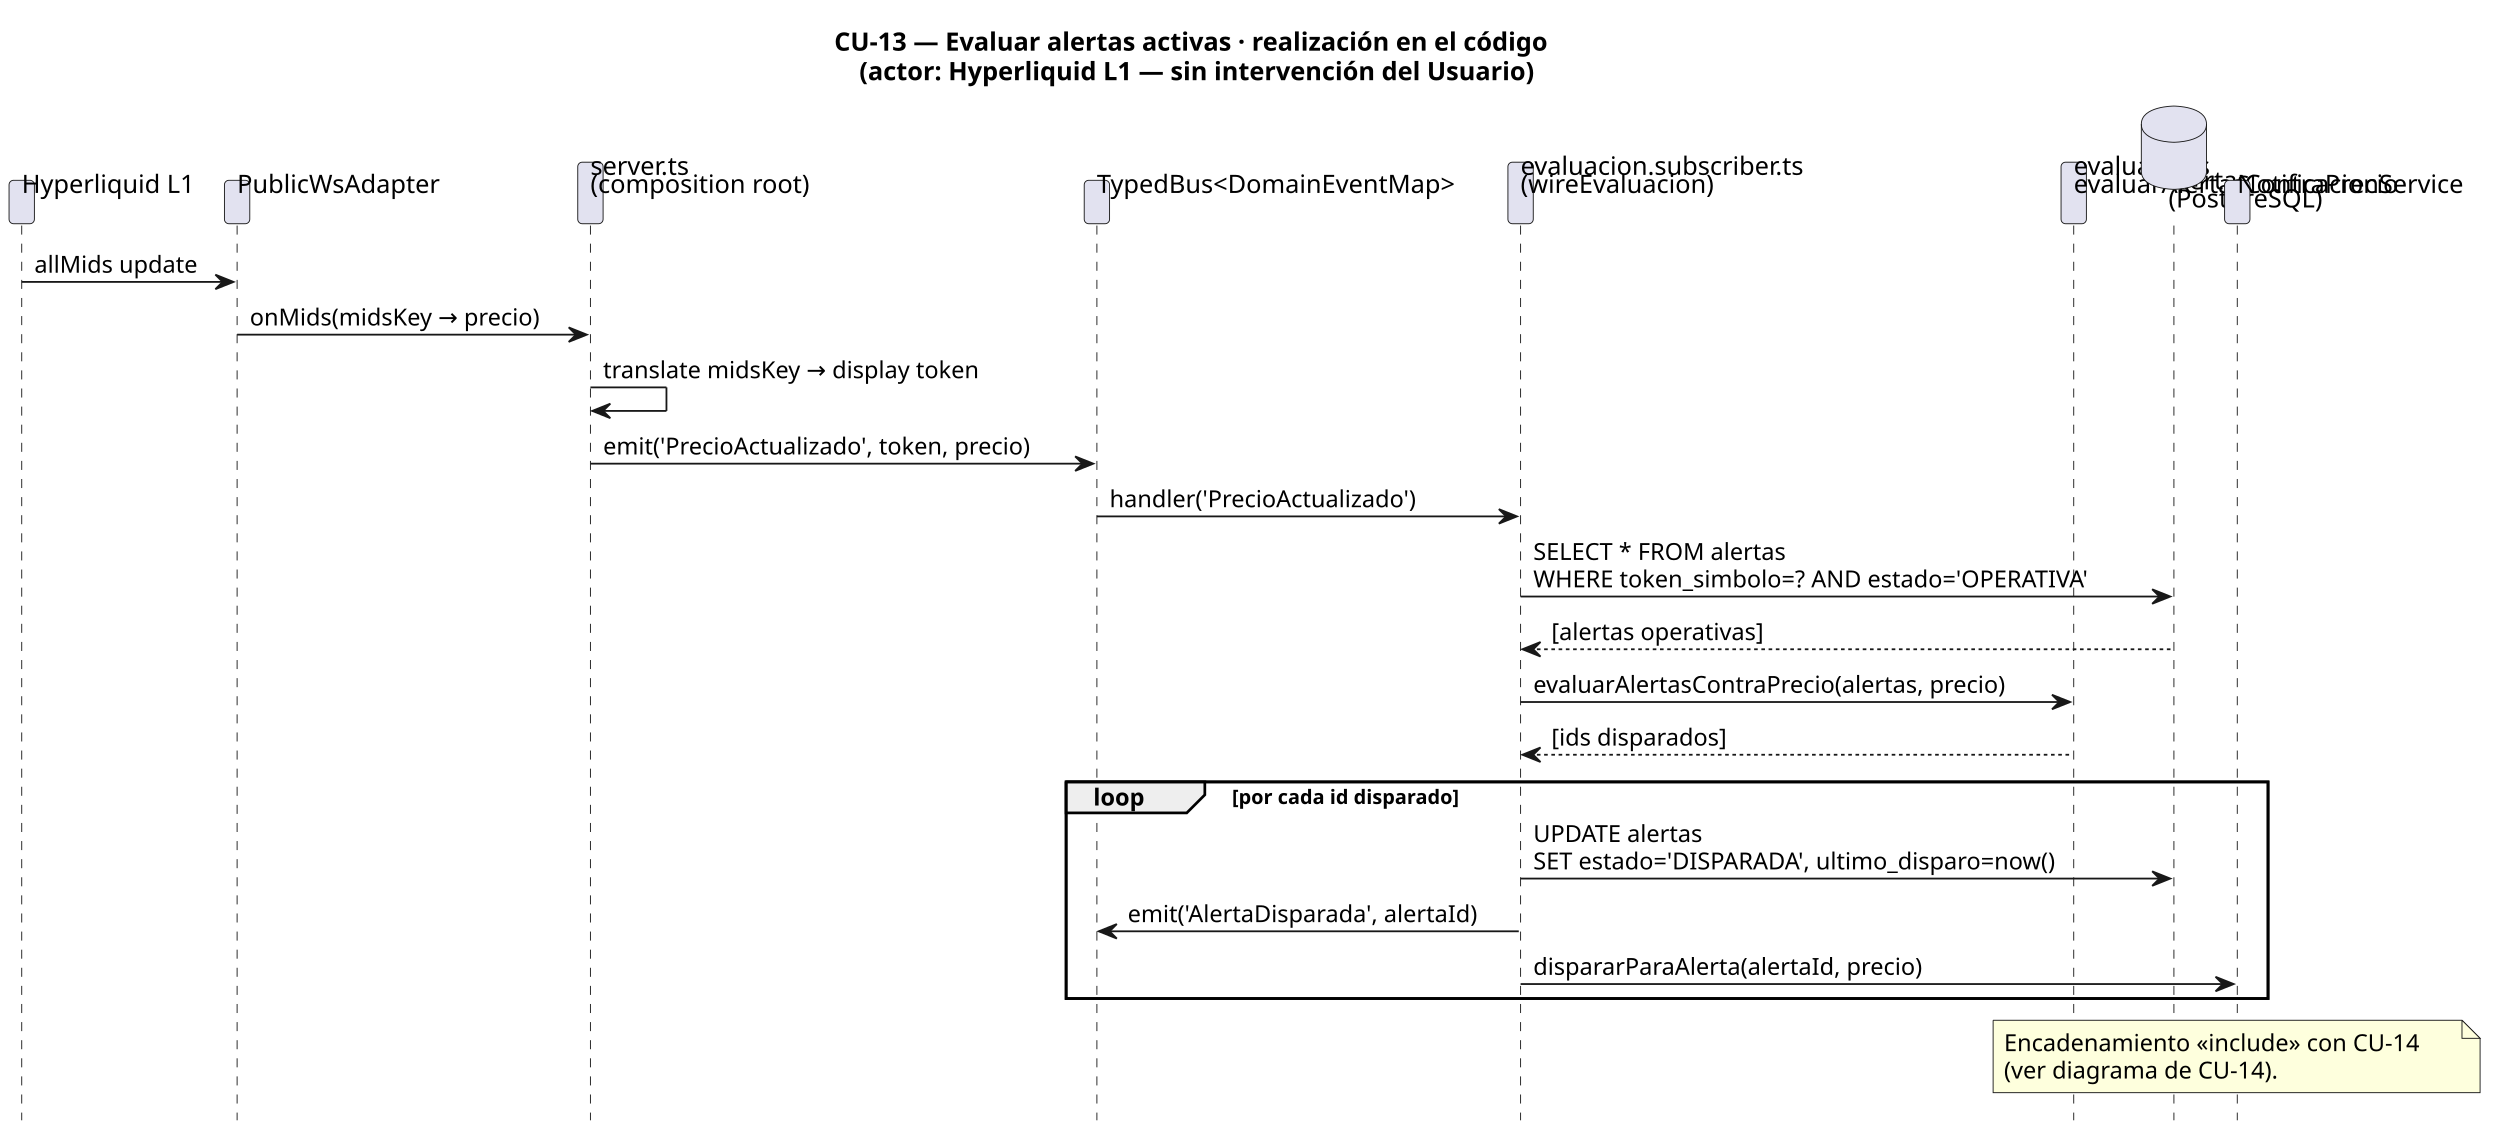
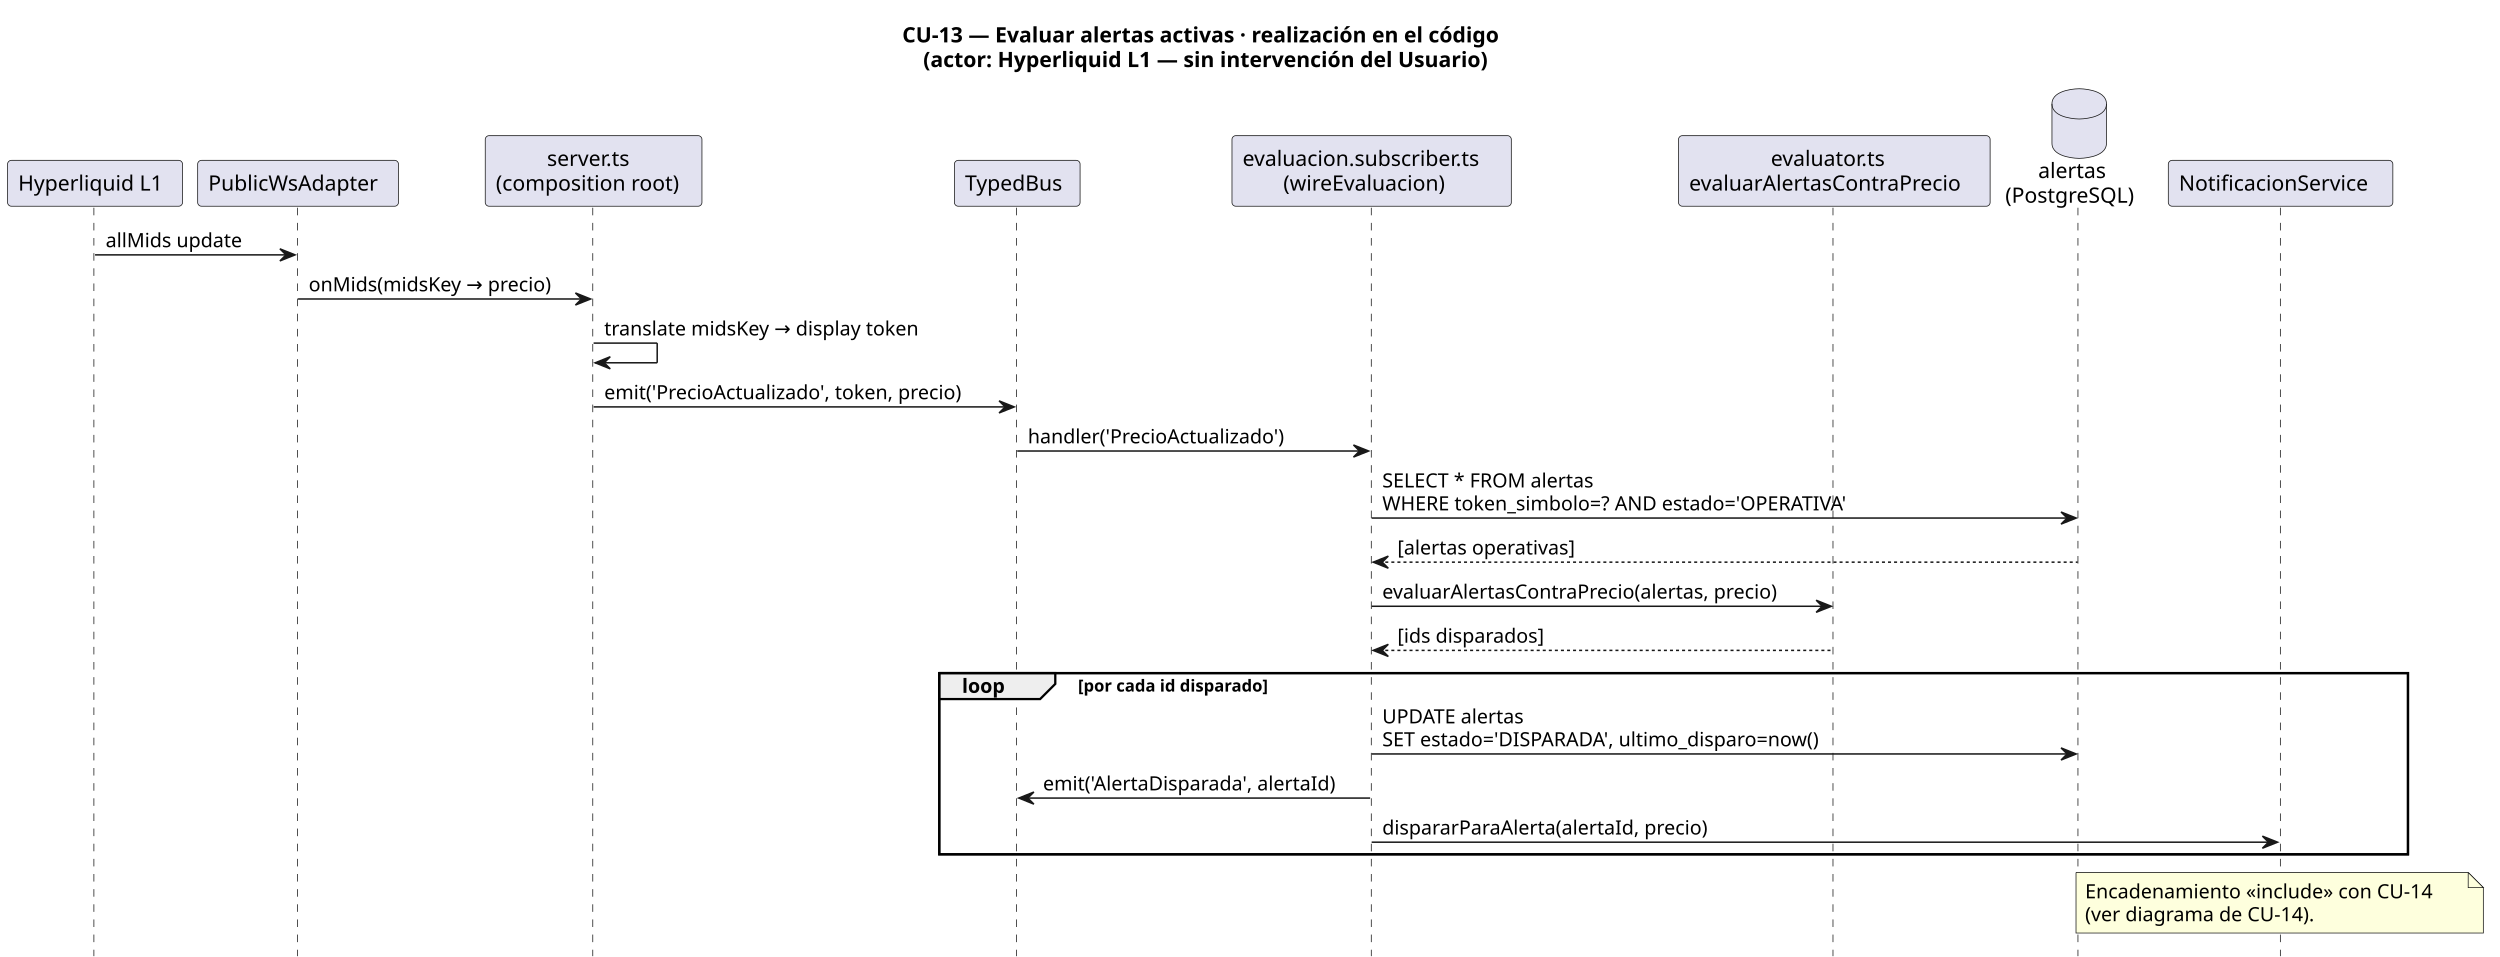
- <svg xmlns="http://www.w3.org/2000/svg" contentStyleType="text/css" data-diagram-type="SEQUENCE" height="619px" preserveAspectRatio="none" style="width:1381px;height:619px;background:#FFFFFF;" version="1.1" viewBox="0 0 1381 619" width="1381px" zoomAndPan="magnify">
+ <svg xmlns="http://www.w3.org/2000/svg" contentStyleType="text/css" data-diagram-type="SEQUENCE" height="632px" preserveAspectRatio="none" style="width:1651px;height:632px;background:#FFFFFF;" version="1.1" viewBox="0 0 1651 632" width="1651px" zoomAndPan="magnify">
  <defs />
  <g>
    <g class="title" data-source-line="5">
-       <text fill="#000000" font-family="sans-serif" font-size="14" font-weight="700" lengthAdjust="spacing" textLength="452.491" x="460.832" y="27.995">CU-13 — Evaluar alertas activas · realización en el código</text>
-       <text fill="#000000" font-family="sans-serif" font-size="14" font-weight="700" lengthAdjust="spacing" textLength="424.785" x="474.685" y="44.292">(actor: Hyperliquid L1 — sin intervención del Usuario)</text>
+       <text fill="#000000" font-family="sans-serif" font-size="14" font-weight="700" lengthAdjust="spacing" textLength="452.491" x="595.832" y="27.995">CU-13 — Evaluar alertas activas · realización en el código</text>
+       <text fill="#000000" font-family="sans-serif" font-size="14" font-weight="700" lengthAdjust="spacing" textLength="424.785" x="609.685" y="44.292">(actor: Hyperliquid L1 — sin intervención del Usuario)</text>
    </g>
-     <rect fill="none" height="119.664" style="stroke:#000000;stroke-width:1.5;" width="663.946" x="588.923" y="431.922" />
+     <rect fill="none" height="119.664" style="stroke:#000000;stroke-width:1.5;" width="969.941" x="620.289" y="444.516" />
    <g class="participant-lifeline" data-entity-uid="part1" data-qualified-name="L1" data-source-line="7" id="part1-lifeline">
      <g>
-         <rect fill="#000000" fill-opacity="0" height="494.258" width="8" x="8" y="124.594" />
-         <line style="stroke:#181818;stroke-width:0.5;stroke-dasharray:5,5;" x1="12" x2="12" y1="124.594" y2="618.852" />
+         <rect fill="#000000" fill-opacity="0" height="494.258" width="8" x="58.77" y="137.188" />
+         <line style="stroke:#181818;stroke-width:0.5;stroke-dasharray:5,5;" x1="62" x2="62" y1="137.188" y2="631.445" />
      </g>
    </g>
    <g class="participant-lifeline" data-entity-uid="part2" data-qualified-name="Adapter" data-source-line="8" id="part2-lifeline">
      <g>
-         <rect fill="#000000" fill-opacity="0" height="494.258" width="8" x="126.98" y="124.594" />
-         <line style="stroke:#181818;stroke-width:0.5;stroke-dasharray:5,5;" x1="130.98" x2="130.98" y1="124.594" y2="618.852" />
+         <rect fill="#000000" fill-opacity="0" height="494.258" width="8" x="192.843" y="137.188" />
+         <line style="stroke:#181818;stroke-width:0.5;stroke-dasharray:5,5;" x1="196.541" x2="196.541" y1="137.188" y2="631.445" />
      </g>
    </g>
    <g class="participant-lifeline" data-entity-uid="part3" data-qualified-name="Boot" data-source-line="9" id="part3-lifeline">
      <g>
-         <rect fill="#000000" fill-opacity="0" height="494.258" width="8" x="322.151" y="124.594" />
-         <line style="stroke:#181818;stroke-width:0.5;stroke-dasharray:5,5;" x1="326.151" x2="326.151" y1="124.594" y2="618.852" />
+         <rect fill="#000000" fill-opacity="0" height="494.258" width="8" x="388.014" y="137.188" />
+         <line style="stroke:#181818;stroke-width:0.5;stroke-dasharray:5,5;" x1="391.462" x2="391.462" y1="137.188" y2="631.445" />
      </g>
    </g>
    <g class="participant-lifeline" data-entity-uid="part4" data-qualified-name="Bus" data-source-line="10" id="part4-lifeline">
      <g>
-         <rect fill="#000000" fill-opacity="0" height="494.258" width="8" x="601.923" y="124.594" />
-         <line style="stroke:#181818;stroke-width:0.5;stroke-dasharray:5,5;" x1="605.923" x2="605.923" y1="124.594" y2="618.852" />
+         <rect fill="#000000" fill-opacity="0" height="494.258" width="8" x="667.786" y="137.188" />
+         <line style="stroke:#181818;stroke-width:0.5;stroke-dasharray:5,5;" x1="671.289" x2="671.289" y1="137.188" y2="631.445" />
      </g>
    </g>
    <g class="participant-lifeline" data-entity-uid="part5" data-qualified-name="Sub" data-source-line="11" id="part5-lifeline">
      <g>
-         <rect fill="#000000" fill-opacity="0" height="494.258" width="8" x="835.974" y="124.594" />
-         <line style="stroke:#181818;stroke-width:0.5;stroke-dasharray:5,5;" x1="839.974" x2="839.974" y1="124.594" y2="618.852" />
+         <rect fill="#000000" fill-opacity="0" height="494.258" width="8" x="901.836" y="137.188" />
+         <line style="stroke:#181818;stroke-width:0.5;stroke-dasharray:5,5;" x1="905.599" x2="905.599" y1="137.188" y2="631.445" />
      </g>
    </g>
    <g class="participant-lifeline" data-entity-uid="part6" data-qualified-name="Eval" data-source-line="12" id="part6-lifeline">
      <g>
-         <rect fill="#000000" fill-opacity="0" height="494.258" width="8" x="1141.524" y="124.594" />
-         <line style="stroke:#181818;stroke-width:0.5;stroke-dasharray:5,5;" x1="1145.524" x2="1145.524" y1="124.594" y2="618.852" />
+         <rect fill="#000000" fill-opacity="0" height="494.258" width="8" x="1207.387" y="137.188" />
+         <line style="stroke:#181818;stroke-width:0.5;stroke-dasharray:5,5;" x1="1210.499" x2="1210.499" y1="137.188" y2="631.445" />
      </g>
    </g>
    <g class="participant-lifeline" data-entity-uid="part7" data-qualified-name="DB" data-source-line="13" id="part7-lifeline">
      <g>
-         <rect fill="#000000" fill-opacity="0" height="494.258" width="8" x="1196.869" y="124.594" />
-         <line style="stroke:#181818;stroke-width:0.5;stroke-dasharray:5,5;" x1="1200.869" x2="1200.869" y1="124.594" y2="618.852" />
+         <rect fill="#000000" fill-opacity="0" height="494.258" width="8" x="1369.113" y="137.188" />
+         <line style="stroke:#181818;stroke-width:0.5;stroke-dasharray:5,5;" x1="1372.274" x2="1372.274" y1="137.188" y2="631.445" />
      </g>
    </g>
    <g class="participant-lifeline" data-entity-uid="part8" data-qualified-name="Notif" data-source-line="14" id="part8-lifeline">
      <g>
-         <rect fill="#000000" fill-opacity="0" height="494.258" width="8" x="1231.869" y="124.594" />
-         <line style="stroke:#181818;stroke-width:0.5;stroke-dasharray:5,5;" x1="1235.869" x2="1235.869" y1="124.594" y2="618.852" />
+         <rect fill="#000000" fill-opacity="0" height="494.258" width="8" x="1502.09" y="137.188" />
+         <line style="stroke:#181818;stroke-width:0.5;stroke-dasharray:5,5;" x1="1505.951" x2="1505.951" y1="137.188" y2="631.445" />
      </g>
    </g>
    <g class="participant participant-head" data-entity-uid="part1" data-qualified-name="L1" data-source-line="7" id="part1-head">
-       <rect fill="#E2E2F0" height="24" rx="2.5" ry="2.5" style="stroke:#181818;stroke-width:0.5;" width="14" x="5" y="99.594" />
-       <text fill="#000000" font-family="sans-serif" font-size="14" lengthAdjust="spacing" textLength="0" x="12" y="106.594">Hyperliquid L1</text>
+       <rect fill="#E2E2F0" height="30.297" rx="2.5" ry="2.5" style="stroke:#181818;stroke-width:0.5;" width="115.541" x="5" y="105.891" />
+       <text fill="#000000" font-family="sans-serif" font-size="14" lengthAdjust="spacing" textLength="101.541" x="12" y="125.886">Hyperliquid L1</text>
    </g>
    <g class="participant participant-head" data-entity-uid="part2" data-qualified-name="Adapter" data-source-line="8" id="part2-head">
-       <rect fill="#E2E2F0" height="24" rx="2.5" ry="2.5" style="stroke:#181818;stroke-width:0.5;" width="14" x="123.98" y="99.594" />
-       <text fill="#000000" font-family="sans-serif" font-size="14" lengthAdjust="spacing" textLength="0" x="130.98" y="106.594">PublicWsAdapter</text>
+       <rect fill="#E2E2F0" height="30.297" rx="2.5" ry="2.5" style="stroke:#181818;stroke-width:0.5;" width="132.603" x="130.541" y="105.891" />
+       <text fill="#000000" font-family="sans-serif" font-size="14" lengthAdjust="spacing" textLength="118.603" x="137.541" y="125.886">PublicWsAdapter</text>
    </g>
    <g class="participant participant-head" data-entity-uid="part3" data-qualified-name="Boot" data-source-line="9" id="part3-head">
-       <rect fill="#E2E2F0" height="34" rx="2.5" ry="2.5" style="stroke:#181818;stroke-width:0.5;" width="14" x="319.151" y="89.594" />
-       <text fill="#000000" font-family="sans-serif" font-size="14" lengthAdjust="spacing" textLength="0" x="326.151" y="96.594">server.ts</text>
-       <text fill="#000000" font-family="sans-serif" font-size="14" lengthAdjust="spacing" textLength="0" x="326.151" y="106.594">(composition root)</text>
+       <rect fill="#E2E2F0" height="46.594" rx="2.5" ry="2.5" style="stroke:#181818;stroke-width:0.5;" width="143.103" x="320.462" y="89.594" />
+       <text fill="#000000" font-family="sans-serif" font-size="14" lengthAdjust="spacing" textLength="61.551" x="361.238" y="109.589">server.ts</text>
+       <text fill="#000000" font-family="sans-serif" font-size="14" lengthAdjust="spacing" textLength="129.103" x="327.462" y="125.886">(composition root)</text>
    </g>
    <g class="participant participant-head" data-entity-uid="part4" data-qualified-name="Bus" data-source-line="10" id="part4-head">
-       <rect fill="#E2E2F0" height="24" rx="2.5" ry="2.5" style="stroke:#181818;stroke-width:0.5;" width="14" x="598.923" y="99.594" />
-       <text fill="#000000" font-family="sans-serif" font-size="14" lengthAdjust="spacing" textLength="0" x="605.923" y="106.594">TypedBus&lt;DomainEventMap&gt;</text>
+       <rect fill="#E2E2F0" height="30.297" rx="2.5" ry="2.5" style="stroke:#181818;stroke-width:0.5;" width="82.995" x="630.289" y="105.891" />
+       <text fill="#000000" font-family="sans-serif" font-size="14" lengthAdjust="spacing" textLength="68.995" x="637.289" y="125.886">TypedBus</text>
    </g>
    <g class="participant participant-head" data-entity-uid="part5" data-qualified-name="Sub" data-source-line="11" id="part5-head">
-       <rect fill="#E2E2F0" height="34" rx="2.5" ry="2.5" style="stroke:#181818;stroke-width:0.5;" width="14" x="832.974" y="89.594" />
-       <text fill="#000000" font-family="sans-serif" font-size="14" lengthAdjust="spacing" textLength="0" x="839.974" y="96.594">evaluacion.subscriber.ts</text>
-       <text fill="#000000" font-family="sans-serif" font-size="14" lengthAdjust="spacing" textLength="0" x="839.974" y="106.594">(wireEvaluacion)</text>
+       <rect fill="#E2E2F0" height="46.594" rx="2.5" ry="2.5" style="stroke:#181818;stroke-width:0.5;" width="184.475" x="813.599" y="89.594" />
+       <text fill="#000000" font-family="sans-serif" font-size="14" lengthAdjust="spacing" textLength="170.475" x="820.599" y="109.589">evaluacion.subscriber.ts</text>
+       <text fill="#000000" font-family="sans-serif" font-size="14" lengthAdjust="spacing" textLength="116.71" x="847.481" y="125.886">(wireEvaluacion)</text>
    </g>
    <g class="participant participant-head" data-entity-uid="part6" data-qualified-name="Eval" data-source-line="12" id="part6-head">
-       <rect fill="#E2E2F0" height="34" rx="2.5" ry="2.5" style="stroke:#181818;stroke-width:0.5;" width="14" x="1138.524" y="89.594" />
-       <text fill="#000000" font-family="sans-serif" font-size="14" lengthAdjust="spacing" textLength="0" x="1145.524" y="96.594">evaluator.ts</text>
-       <text fill="#000000" font-family="sans-serif" font-size="14" lengthAdjust="spacing" textLength="0" x="1145.524" y="106.594">evaluarAlertasContraPrecio</text>
+       <rect fill="#E2E2F0" height="46.594" rx="2.5" ry="2.5" style="stroke:#181818;stroke-width:0.5;" width="205.775" x="1108.499" y="89.594" />
+       <text fill="#000000" font-family="sans-serif" font-size="14" lengthAdjust="spacing" textLength="83.863" x="1169.455" y="109.589">evaluator.ts</text>
+       <text fill="#000000" font-family="sans-serif" font-size="14" lengthAdjust="spacing" textLength="191.775" x="1115.499" y="125.886">evaluarAlertasContraPrecio</text>
    </g>
    <g class="participant participant-head" data-entity-uid="part7" data-qualified-name="DB" data-source-line="13" id="part7-head">
-       <text fill="#000000" font-family="sans-serif" font-size="14" lengthAdjust="spacing" textLength="0" x="1197.869" y="104.594">alertas</text>
-       <text fill="#000000" font-family="sans-serif" font-size="14" lengthAdjust="spacing" textLength="0" x="1197.869" y="114.594">(PostgreSQL)</text>
-       <path d="M1182.869,68.594 C1182.869,58.594 1200.869,58.594 1200.869,58.594 C1200.869,58.594 1218.869,58.594 1218.869,68.594 L1218.869,94.594 C1218.869,104.594 1200.869,104.594 1200.869,104.594 C1200.869,104.594 1182.869,104.594 1182.869,94.594 L1182.869,68.594" fill="#E2E2F0" style="stroke:#181818;stroke-width:0.5;" />
-       <path d="M1182.869,68.594 C1182.869,78.594 1200.869,78.594 1200.869,78.594 C1200.869,78.594 1218.869,78.594 1218.869,68.594" fill="none" style="stroke:#181818;stroke-width:0.5;" />
+       <text fill="#000000" font-family="sans-serif" font-size="14" lengthAdjust="spacing" textLength="48.2" x="1346.013" y="117.589">alertas</text>
+       <text fill="#000000" font-family="sans-serif" font-size="14" lengthAdjust="spacing" textLength="91.677" x="1324.274" y="133.886">(PostgreSQL)</text>
+       <path d="M1355.113,68.594 C1355.113,58.594 1373.113,58.594 1373.113,58.594 C1373.113,58.594 1391.113,58.594 1391.113,68.594 L1391.113,94.594 C1391.113,104.594 1373.113,104.594 1373.113,104.594 C1373.113,104.594 1355.113,104.594 1355.113,94.594 L1355.113,68.594" fill="#E2E2F0" style="stroke:#181818;stroke-width:0.5;" />
+       <path d="M1355.113,68.594 C1355.113,78.594 1373.113,78.594 1373.113,78.594 C1373.113,78.594 1391.113,78.594 1391.113,68.594" fill="none" style="stroke:#181818;stroke-width:0.5;" />
    </g>
    <g class="participant participant-head" data-entity-uid="part8" data-qualified-name="Notif" data-source-line="14" id="part8-head">
-       <rect fill="#E2E2F0" height="24" rx="2.5" ry="2.5" style="stroke:#181818;stroke-width:0.5;" width="14" x="1228.869" y="99.594" />
-       <text fill="#000000" font-family="sans-serif" font-size="14" lengthAdjust="spacing" textLength="0" x="1235.869" y="106.594">NotificacionService</text>
+       <rect fill="#E2E2F0" height="30.297" rx="2.5" ry="2.5" style="stroke:#181818;stroke-width:0.5;" width="148.278" x="1431.951" y="105.891" />
+       <text fill="#000000" font-family="sans-serif" font-size="14" lengthAdjust="spacing" textLength="134.278" x="1438.951" y="125.886">NotificacionService</text>
    </g>
    <g class="message" data-entity-1="part1" data-entity-2="part2" data-source-line="16" id="msg1">
-       <polygon fill="#181818" points="118.98,151.727,128.98,155.727,118.98,159.727,122.98,155.727" style="stroke:#181818;stroke-width:1;" />
-       <line style="stroke:#181818;stroke-width:1;" x1="12" x2="124.98" y1="155.727" y2="155.727" />
-       <text fill="#000000" font-family="sans-serif" font-size="13" lengthAdjust="spacing" textLength="94.98" x="19" y="150.661">allMids update</text>
+       <polygon fill="#181818" points="184.843,164.32,194.843,168.32,184.843,172.32,188.843,168.32" style="stroke:#181818;stroke-width:1;" />
+       <line style="stroke:#181818;stroke-width:1;" x1="62.77" x2="190.843" y1="168.32" y2="168.32" />
+       <text fill="#000000" font-family="sans-serif" font-size="13" lengthAdjust="spacing" textLength="94.98" x="69.77" y="163.254">allMids update</text>
    </g>
    <g class="message" data-entity-1="part2" data-entity-2="part3" data-source-line="17" id="msg2">
-       <polygon fill="#181818" points="314.151,180.859,324.151,184.859,314.151,188.859,318.151,184.859" style="stroke:#181818;stroke-width:1;" />
-       <line style="stroke:#181818;stroke-width:1;" x1="130.98" x2="320.151" y1="184.859" y2="184.859" />
-       <text fill="#000000" font-family="sans-serif" font-size="13" lengthAdjust="spacing" textLength="171.171" x="137.98" y="179.793">onMids(midsKey → precio)</text>
+       <polygon fill="#181818" points="380.014,193.453,390.014,197.453,380.014,201.453,384.014,197.453" style="stroke:#181818;stroke-width:1;" />
+       <line style="stroke:#181818;stroke-width:1;" x1="196.843" x2="386.014" y1="197.453" y2="197.453" />
+       <text fill="#000000" font-family="sans-serif" font-size="13" lengthAdjust="spacing" textLength="171.171" x="203.843" y="192.387">onMids(midsKey → precio)</text>
    </g>
    <g class="message" data-entity-1="part3" data-entity-2="part3" data-source-line="18" id="msg3">
-       <line style="stroke:#181818;stroke-width:1;" x1="326.151" x2="368.151" y1="213.992" y2="213.992" />
-       <line style="stroke:#181818;stroke-width:1;" x1="368.151" x2="368.151" y1="213.992" y2="226.992" />
-       <line style="stroke:#181818;stroke-width:1;" x1="327.151" x2="368.151" y1="226.992" y2="226.992" />
-       <polygon fill="#181818" points="337.151,222.992,327.151,226.992,337.151,230.992,333.151,226.992" style="stroke:#181818;stroke-width:1;" />
-       <text fill="#000000" font-family="sans-serif" font-size="13" lengthAdjust="spacing" textLength="224.009" x="333.151" y="208.926">translate midsKey → display token</text>
+       <line style="stroke:#181818;stroke-width:1;" x1="392.014" x2="434.014" y1="226.586" y2="226.586" />
+       <line style="stroke:#181818;stroke-width:1;" x1="434.014" x2="434.014" y1="226.586" y2="239.586" />
+       <line style="stroke:#181818;stroke-width:1;" x1="393.014" x2="434.014" y1="239.586" y2="239.586" />
+       <polygon fill="#181818" points="403.014,235.586,393.014,239.586,403.014,243.586,399.014,239.586" style="stroke:#181818;stroke-width:1;" />
+       <text fill="#000000" font-family="sans-serif" font-size="13" lengthAdjust="spacing" textLength="224.009" x="399.014" y="221.52">translate midsKey → display token</text>
    </g>
    <g class="message" data-entity-1="part3" data-entity-2="part4" data-source-line="19" id="msg4">
-       <polygon fill="#181818" points="593.923,252.125,603.923,256.125,593.923,260.125,597.923,256.125" style="stroke:#181818;stroke-width:1;" />
-       <line style="stroke:#181818;stroke-width:1;" x1="326.151" x2="599.923" y1="256.125" y2="256.125" />
-       <text fill="#000000" font-family="sans-serif" font-size="13" lengthAdjust="spacing" textLength="255.773" x="333.151" y="251.059">emit('PrecioActualizado', token, precio)</text>
+       <polygon fill="#181818" points="659.786,264.719,669.786,268.719,659.786,272.719,663.786,268.719" style="stroke:#181818;stroke-width:1;" />
+       <line style="stroke:#181818;stroke-width:1;" x1="392.014" x2="665.786" y1="268.719" y2="268.719" />
+       <text fill="#000000" font-family="sans-serif" font-size="13" lengthAdjust="spacing" textLength="255.773" x="399.014" y="263.653">emit('PrecioActualizado', token, precio)</text>
    </g>
    <g class="message" data-entity-1="part4" data-entity-2="part5" data-source-line="21" id="msg5">
-       <polygon fill="#181818" points="827.974,281.258,837.974,285.258,827.974,289.258,831.974,285.258" style="stroke:#181818;stroke-width:1;" />
-       <line style="stroke:#181818;stroke-width:1;" x1="605.923" x2="833.974" y1="285.258" y2="285.258" />
-       <text fill="#000000" font-family="sans-serif" font-size="13" lengthAdjust="spacing" textLength="182.4" x="612.923" y="280.192">handler('PrecioActualizado')</text>
+       <polygon fill="#181818" points="893.836,293.852,903.836,297.852,893.836,301.852,897.836,297.852" style="stroke:#181818;stroke-width:1;" />
+       <line style="stroke:#181818;stroke-width:1;" x1="671.786" x2="899.836" y1="297.852" y2="297.852" />
+       <text fill="#000000" font-family="sans-serif" font-size="13" lengthAdjust="spacing" textLength="182.4" x="678.786" y="292.786">handler('PrecioActualizado')</text>
    </g>
    <g class="message" data-entity-1="part5" data-entity-2="part7" data-source-line="22" id="msg6">
-       <polygon fill="#181818" points="1188.869,325.523,1198.869,329.523,1188.869,333.523,1192.869,329.523" style="stroke:#181818;stroke-width:1;" />
-       <line style="stroke:#181818;stroke-width:1;" x1="839.974" x2="1194.869" y1="329.523" y2="329.523" />
-       <text fill="#000000" font-family="sans-serif" font-size="13" lengthAdjust="spacing" textLength="150.554" x="846.974" y="309.325">SELECT * FROM alertas</text>
-       <text fill="#000000" font-family="sans-serif" font-size="13" lengthAdjust="spacing" textLength="336.896" x="846.974" y="324.457">WHERE token_simbolo=? AND estado='OPERATIVA'</text>
+       <polygon fill="#181818" points="1361.113,338.117,1371.113,342.117,1361.113,346.117,1365.113,342.117" style="stroke:#181818;stroke-width:1;" />
+       <line style="stroke:#181818;stroke-width:1;" x1="905.836" x2="1367.113" y1="342.117" y2="342.117" />
+       <text fill="#000000" font-family="sans-serif" font-size="13" lengthAdjust="spacing" textLength="150.554" x="912.836" y="321.918">SELECT * FROM alertas</text>
+       <text fill="#000000" font-family="sans-serif" font-size="13" lengthAdjust="spacing" textLength="336.896" x="912.836" y="337.051">WHERE token_simbolo=? AND estado='OPERATIVA'</text>
    </g>
    <g class="message" data-entity-1="part7" data-entity-2="part5" data-source-line="23" id="msg7">
-       <polygon fill="#181818" points="850.974,354.656,840.974,358.656,850.974,362.656,846.974,358.656" style="stroke:#181818;stroke-width:1;" />
-       <line style="stroke:#181818;stroke-width:1;stroke-dasharray:2,2;" x1="844.974" x2="1199.869" y1="358.656" y2="358.656" />
-       <text fill="#000000" font-family="sans-serif" font-size="13" lengthAdjust="spacing" textLength="127.689" x="856.974" y="353.59">[alertas operativas]</text>
+       <polygon fill="#181818" points="916.836,367.25,906.836,371.25,916.836,375.25,912.836,371.25" style="stroke:#181818;stroke-width:1;" />
+       <line style="stroke:#181818;stroke-width:1;stroke-dasharray:2,2;" x1="910.836" x2="1372.113" y1="371.25" y2="371.25" />
+       <text fill="#000000" font-family="sans-serif" font-size="13" lengthAdjust="spacing" textLength="127.689" x="922.836" y="366.184">[alertas operativas]</text>
    </g>
    <g class="message" data-entity-1="part5" data-entity-2="part6" data-source-line="25" id="msg8">
-       <polygon fill="#181818" points="1133.524,383.789,1143.524,387.789,1133.524,391.789,1137.524,387.789" style="stroke:#181818;stroke-width:1;" />
-       <line style="stroke:#181818;stroke-width:1;" x1="839.974" x2="1139.524" y1="387.789" y2="387.789" />
-       <text fill="#000000" font-family="sans-serif" font-size="13" lengthAdjust="spacing" textLength="281.55" x="846.974" y="382.723">evaluarAlertasContraPrecio(alertas, precio)</text>
+       <polygon fill="#181818" points="1199.387,396.383,1209.387,400.383,1199.387,404.383,1203.387,400.383" style="stroke:#181818;stroke-width:1;" />
+       <line style="stroke:#181818;stroke-width:1;" x1="905.836" x2="1205.387" y1="400.383" y2="400.383" />
+       <text fill="#000000" font-family="sans-serif" font-size="13" lengthAdjust="spacing" textLength="281.55" x="912.836" y="395.317">evaluarAlertasContraPrecio(alertas, precio)</text>
    </g>
    <g class="message" data-entity-1="part6" data-entity-2="part5" data-source-line="26" id="msg9">
-       <polygon fill="#181818" points="850.974,412.922,840.974,416.922,850.974,420.922,846.974,416.922" style="stroke:#181818;stroke-width:1;" />
-       <line style="stroke:#181818;stroke-width:1;stroke-dasharray:2,2;" x1="844.974" x2="1144.524" y1="416.922" y2="416.922" />
-       <text fill="#000000" font-family="sans-serif" font-size="13" lengthAdjust="spacing" textLength="104.057" x="856.974" y="411.856">[ids disparados]</text>
+       <polygon fill="#181818" points="916.836,425.516,906.836,429.516,916.836,433.516,912.836,429.516" style="stroke:#181818;stroke-width:1;" />
+       <line style="stroke:#181818;stroke-width:1;stroke-dasharray:2,2;" x1="910.836" x2="1210.387" y1="429.516" y2="429.516" />
+       <text fill="#000000" font-family="sans-serif" font-size="13" lengthAdjust="spacing" textLength="104.057" x="922.836" y="424.45">[ids disparados]</text>
    </g>
-     <path d="M588.923,431.922 L665.547,431.922 L665.547,439.055 L655.547,449.055 L588.923,449.055 L588.923,431.922" fill="#EEEEEE" style="stroke:#000000;stroke-width:1.5;" />
-     <rect fill="none" height="119.664" style="stroke:#000000;stroke-width:1.5;" width="663.946" x="588.923" y="431.922" />
-     <text fill="#000000" font-family="sans-serif" font-size="13" font-weight="700" lengthAdjust="spacing" textLength="31.624" x="603.923" y="444.989">loop</text>
-     <text fill="#000000" font-family="sans-serif" font-size="11" font-weight="700" lengthAdjust="spacing" textLength="145.052" x="680.547" y="444.132">[por cada id disparado]</text>
+     <path d="M620.289,444.516 L696.913,444.516 L696.913,451.648 L686.913,461.648 L620.289,461.648 L620.289,444.516" fill="#EEEEEE" style="stroke:#000000;stroke-width:1.5;" />
+     <rect fill="none" height="119.664" style="stroke:#000000;stroke-width:1.5;" width="969.941" x="620.289" y="444.516" />
+     <text fill="#000000" font-family="sans-serif" font-size="13" font-weight="700" lengthAdjust="spacing" textLength="31.624" x="635.289" y="457.582">loop</text>
+     <text fill="#000000" font-family="sans-serif" font-size="11" font-weight="700" lengthAdjust="spacing" textLength="145.052" x="711.913" y="456.726">[por cada id disparado]</text>
    <g class="message" data-entity-1="part5" data-entity-2="part7" data-source-line="29" id="msg10">
-       <polygon fill="#181818" points="1188.869,481.32,1198.869,485.32,1188.869,489.32,1192.869,485.32" style="stroke:#181818;stroke-width:1;" />
-       <line style="stroke:#181818;stroke-width:1;" x1="839.974" x2="1194.869" y1="485.32" y2="485.32" />
-       <text fill="#000000" font-family="sans-serif" font-size="13" lengthAdjust="spacing" textLength="101.302" x="846.974" y="465.122">UPDATE alertas</text>
-       <text fill="#000000" font-family="sans-serif" font-size="13" lengthAdjust="spacing" textLength="318.233" x="846.974" y="480.254">SET estado='DISPARADA', ultimo_disparo=now()</text>
+       <polygon fill="#181818" points="1361.113,493.914,1371.113,497.914,1361.113,501.914,1365.113,497.914" style="stroke:#181818;stroke-width:1;" />
+       <line style="stroke:#181818;stroke-width:1;" x1="905.836" x2="1367.113" y1="497.914" y2="497.914" />
+       <text fill="#000000" font-family="sans-serif" font-size="13" lengthAdjust="spacing" textLength="101.302" x="912.836" y="477.715">UPDATE alertas</text>
+       <text fill="#000000" font-family="sans-serif" font-size="13" lengthAdjust="spacing" textLength="318.233" x="912.836" y="492.848">SET estado='DISPARADA', ultimo_disparo=now()</text>
    </g>
    <g class="message" data-entity-1="part5" data-entity-2="part4" data-source-line="30" id="msg11">
-       <polygon fill="#181818" points="616.923,510.453,606.923,514.453,616.923,518.453,612.923,514.453" style="stroke:#181818;stroke-width:1;" />
-       <line style="stroke:#181818;stroke-width:1;" x1="610.923" x2="838.974" y1="514.453" y2="514.453" />
-       <text fill="#000000" font-family="sans-serif" font-size="13" lengthAdjust="spacing" textLength="210.05" x="622.923" y="509.387">emit('AlertaDisparada', alertaId)</text>
+       <polygon fill="#181818" points="682.786,523.047,672.786,527.047,682.786,531.047,678.786,527.047" style="stroke:#181818;stroke-width:1;" />
+       <line style="stroke:#181818;stroke-width:1;" x1="676.786" x2="904.836" y1="527.047" y2="527.047" />
+       <text fill="#000000" font-family="sans-serif" font-size="13" lengthAdjust="spacing" textLength="210.05" x="688.786" y="521.981">emit('AlertaDisparada', alertaId)</text>
    </g>
    <g class="message" data-entity-1="part5" data-entity-2="part8" data-source-line="31" id="msg12">
-       <polygon fill="#181818" points="1223.869,539.586,1233.869,543.586,1223.869,547.586,1227.869,543.586" style="stroke:#181818;stroke-width:1;" />
-       <line style="stroke:#181818;stroke-width:1;" x1="839.974" x2="1229.869" y1="543.586" y2="543.586" />
-       <text fill="#000000" font-family="sans-serif" font-size="13" lengthAdjust="spacing" textLength="230.325" x="846.974" y="538.52">dispararParaAlerta(alertaId, precio)</text>
+       <polygon fill="#181818" points="1494.09,552.18,1504.09,556.18,1494.09,560.18,1498.09,556.18" style="stroke:#181818;stroke-width:1;" />
+       <line style="stroke:#181818;stroke-width:1;" x1="905.836" x2="1500.09" y1="556.18" y2="556.18" />
+       <text fill="#000000" font-family="sans-serif" font-size="13" lengthAdjust="spacing" textLength="230.325" x="912.836" y="551.114">dispararParaAlerta(alertaId, precio)</text>
    </g>
-     <path d="M1101,563.586 L1101,603.586 L1370,603.586 L1370,573.586 L1360,563.586 L1101,563.586" fill="#FEFFDD" style="stroke:#181818;stroke-width:0.5;" />
-     <path d="M1360,563.586 L1360,573.586 L1370,573.586 L1360,563.586" fill="#FEFFDD" style="stroke:#181818;stroke-width:0.5;" />
-     <text fill="#000000" font-family="sans-serif" font-size="13" lengthAdjust="spacing" textLength="248.155" x="1107" y="580.653">Encadenamiento «include» con CU-14</text>
-     <text fill="#000000" font-family="sans-serif" font-size="13" lengthAdjust="spacing" textLength="165.807" x="1107" y="595.786">(ver diagrama de CU-14).</text>
+     <path d="M1371,576.18 L1371,616.18 L1640,616.18 L1640,586.18 L1630,576.18 L1371,576.18" fill="#FEFFDD" style="stroke:#181818;stroke-width:0.5;" />
+     <path d="M1630,576.18 L1630,586.18 L1640,586.18 L1630,576.18" fill="#FEFFDD" style="stroke:#181818;stroke-width:0.5;" />
+     <text fill="#000000" font-family="sans-serif" font-size="13" lengthAdjust="spacing" textLength="248.155" x="1377" y="593.247">Encadenamiento «include» con CU-14</text>
+     <text fill="#000000" font-family="sans-serif" font-size="13" lengthAdjust="spacing" textLength="165.807" x="1377" y="608.379">(ver diagrama de CU-14).</text>
  </g>
</svg>
